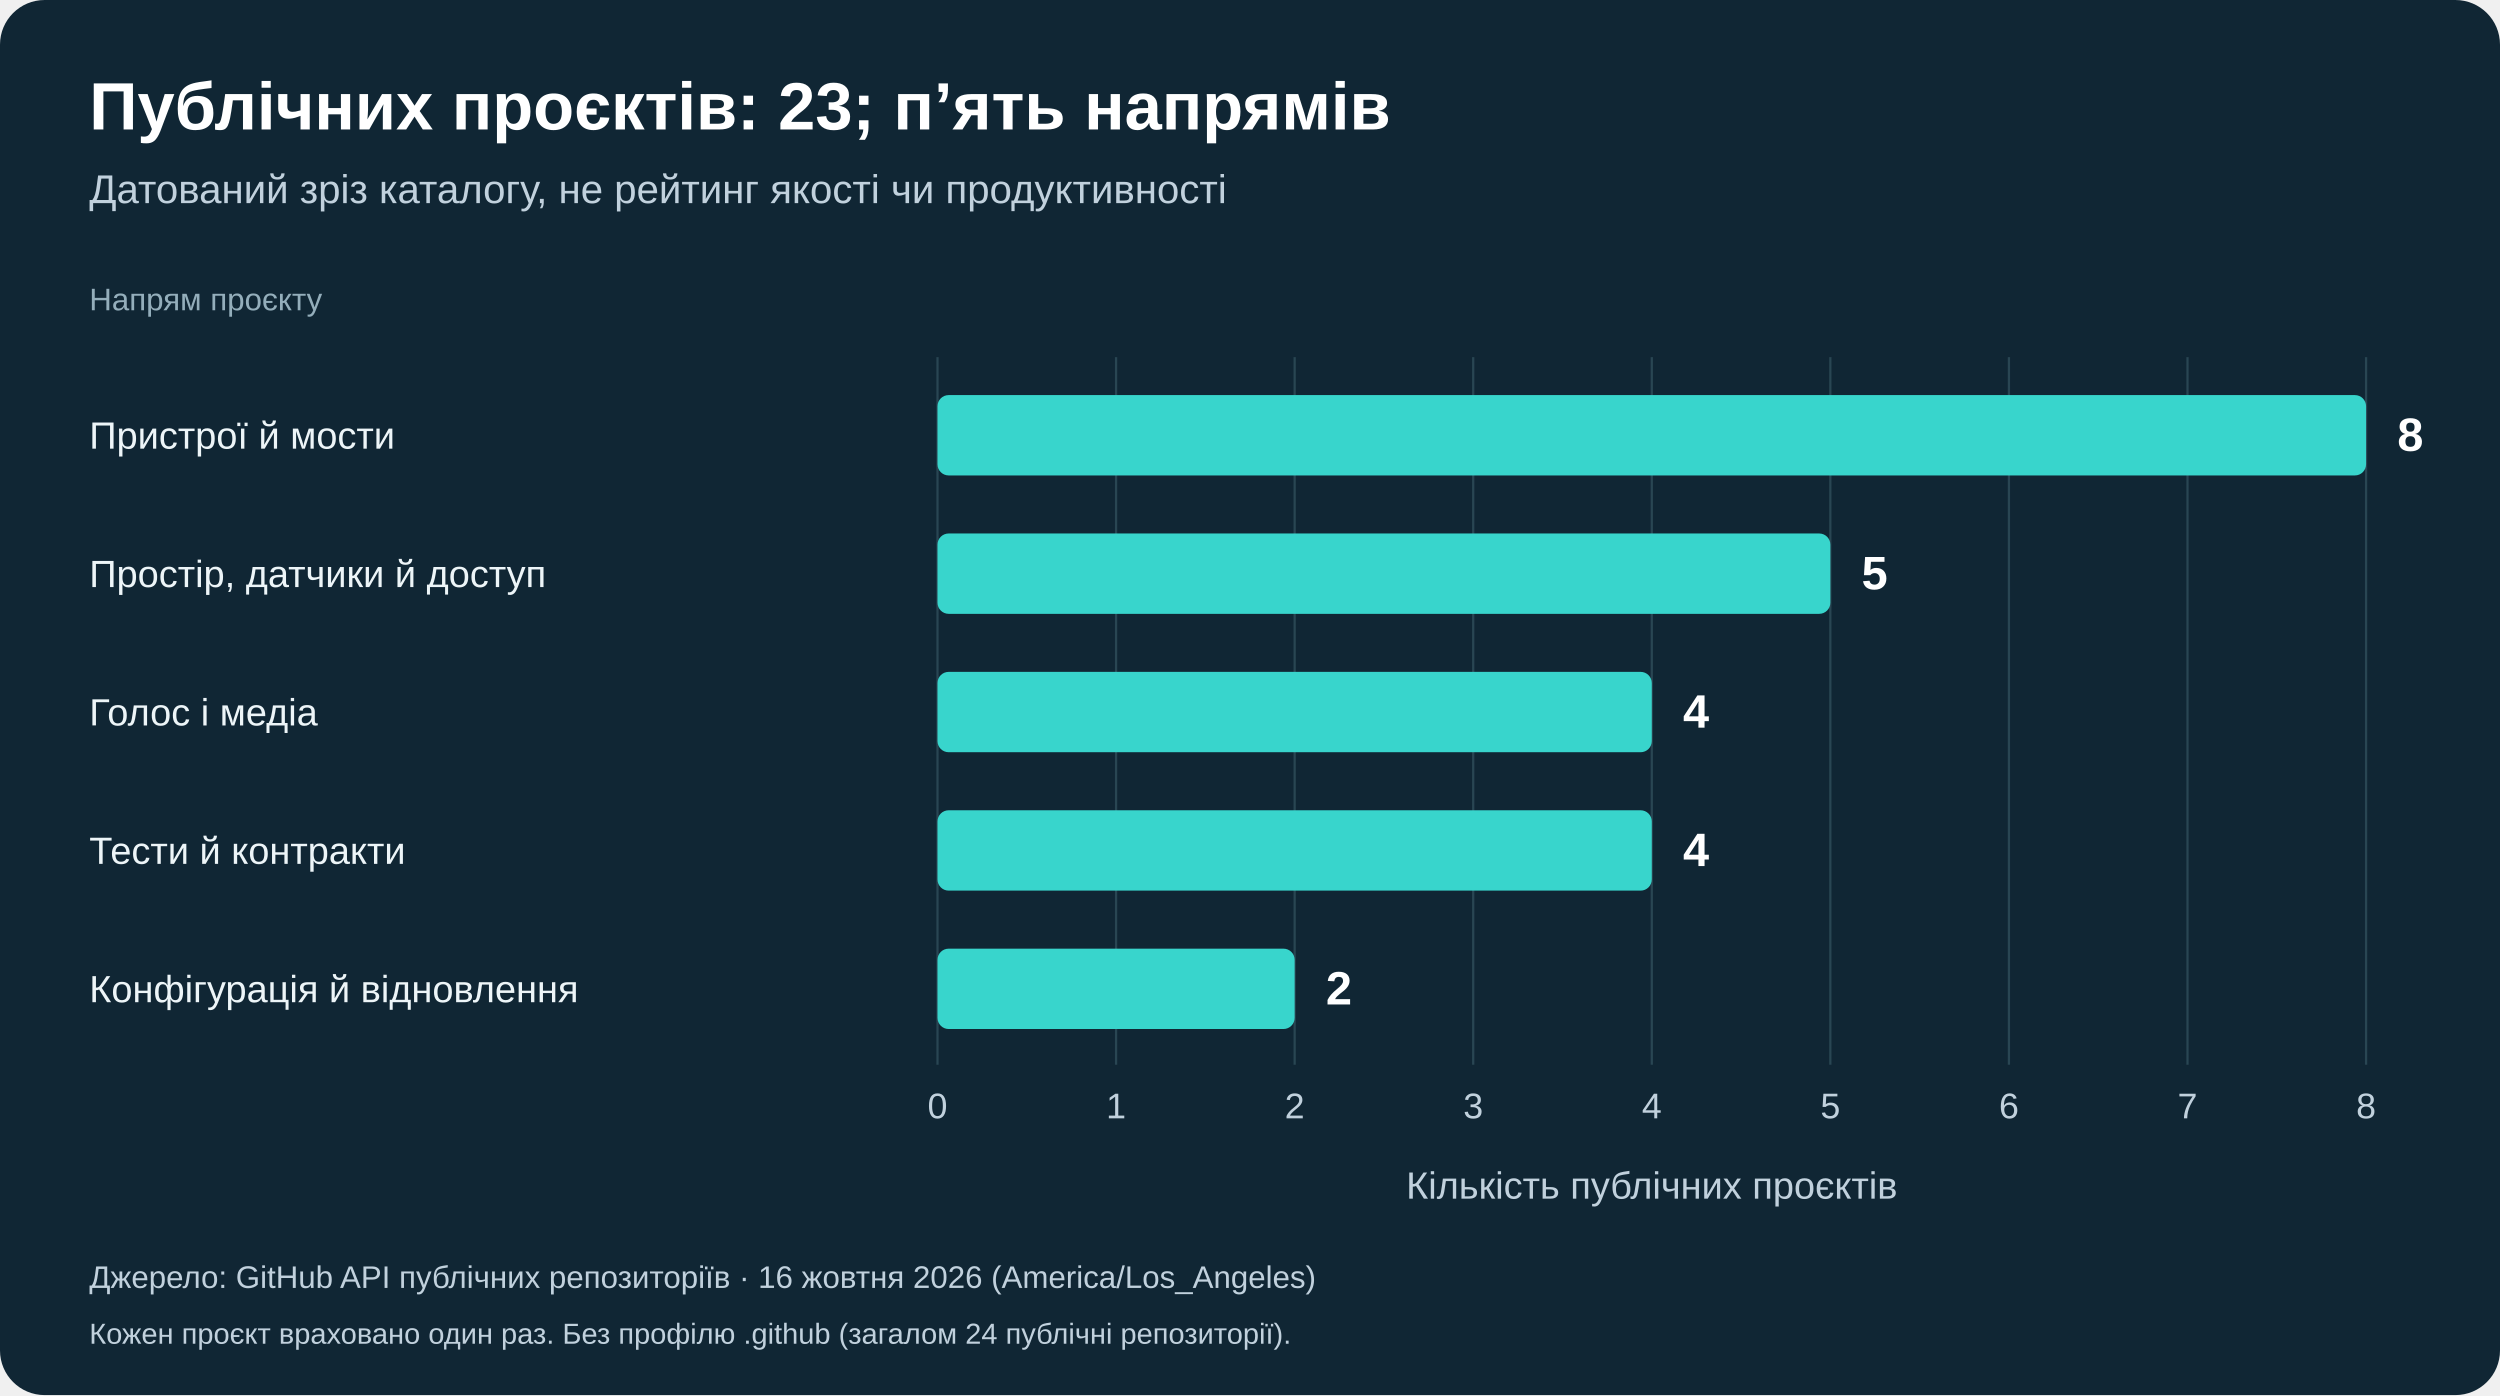
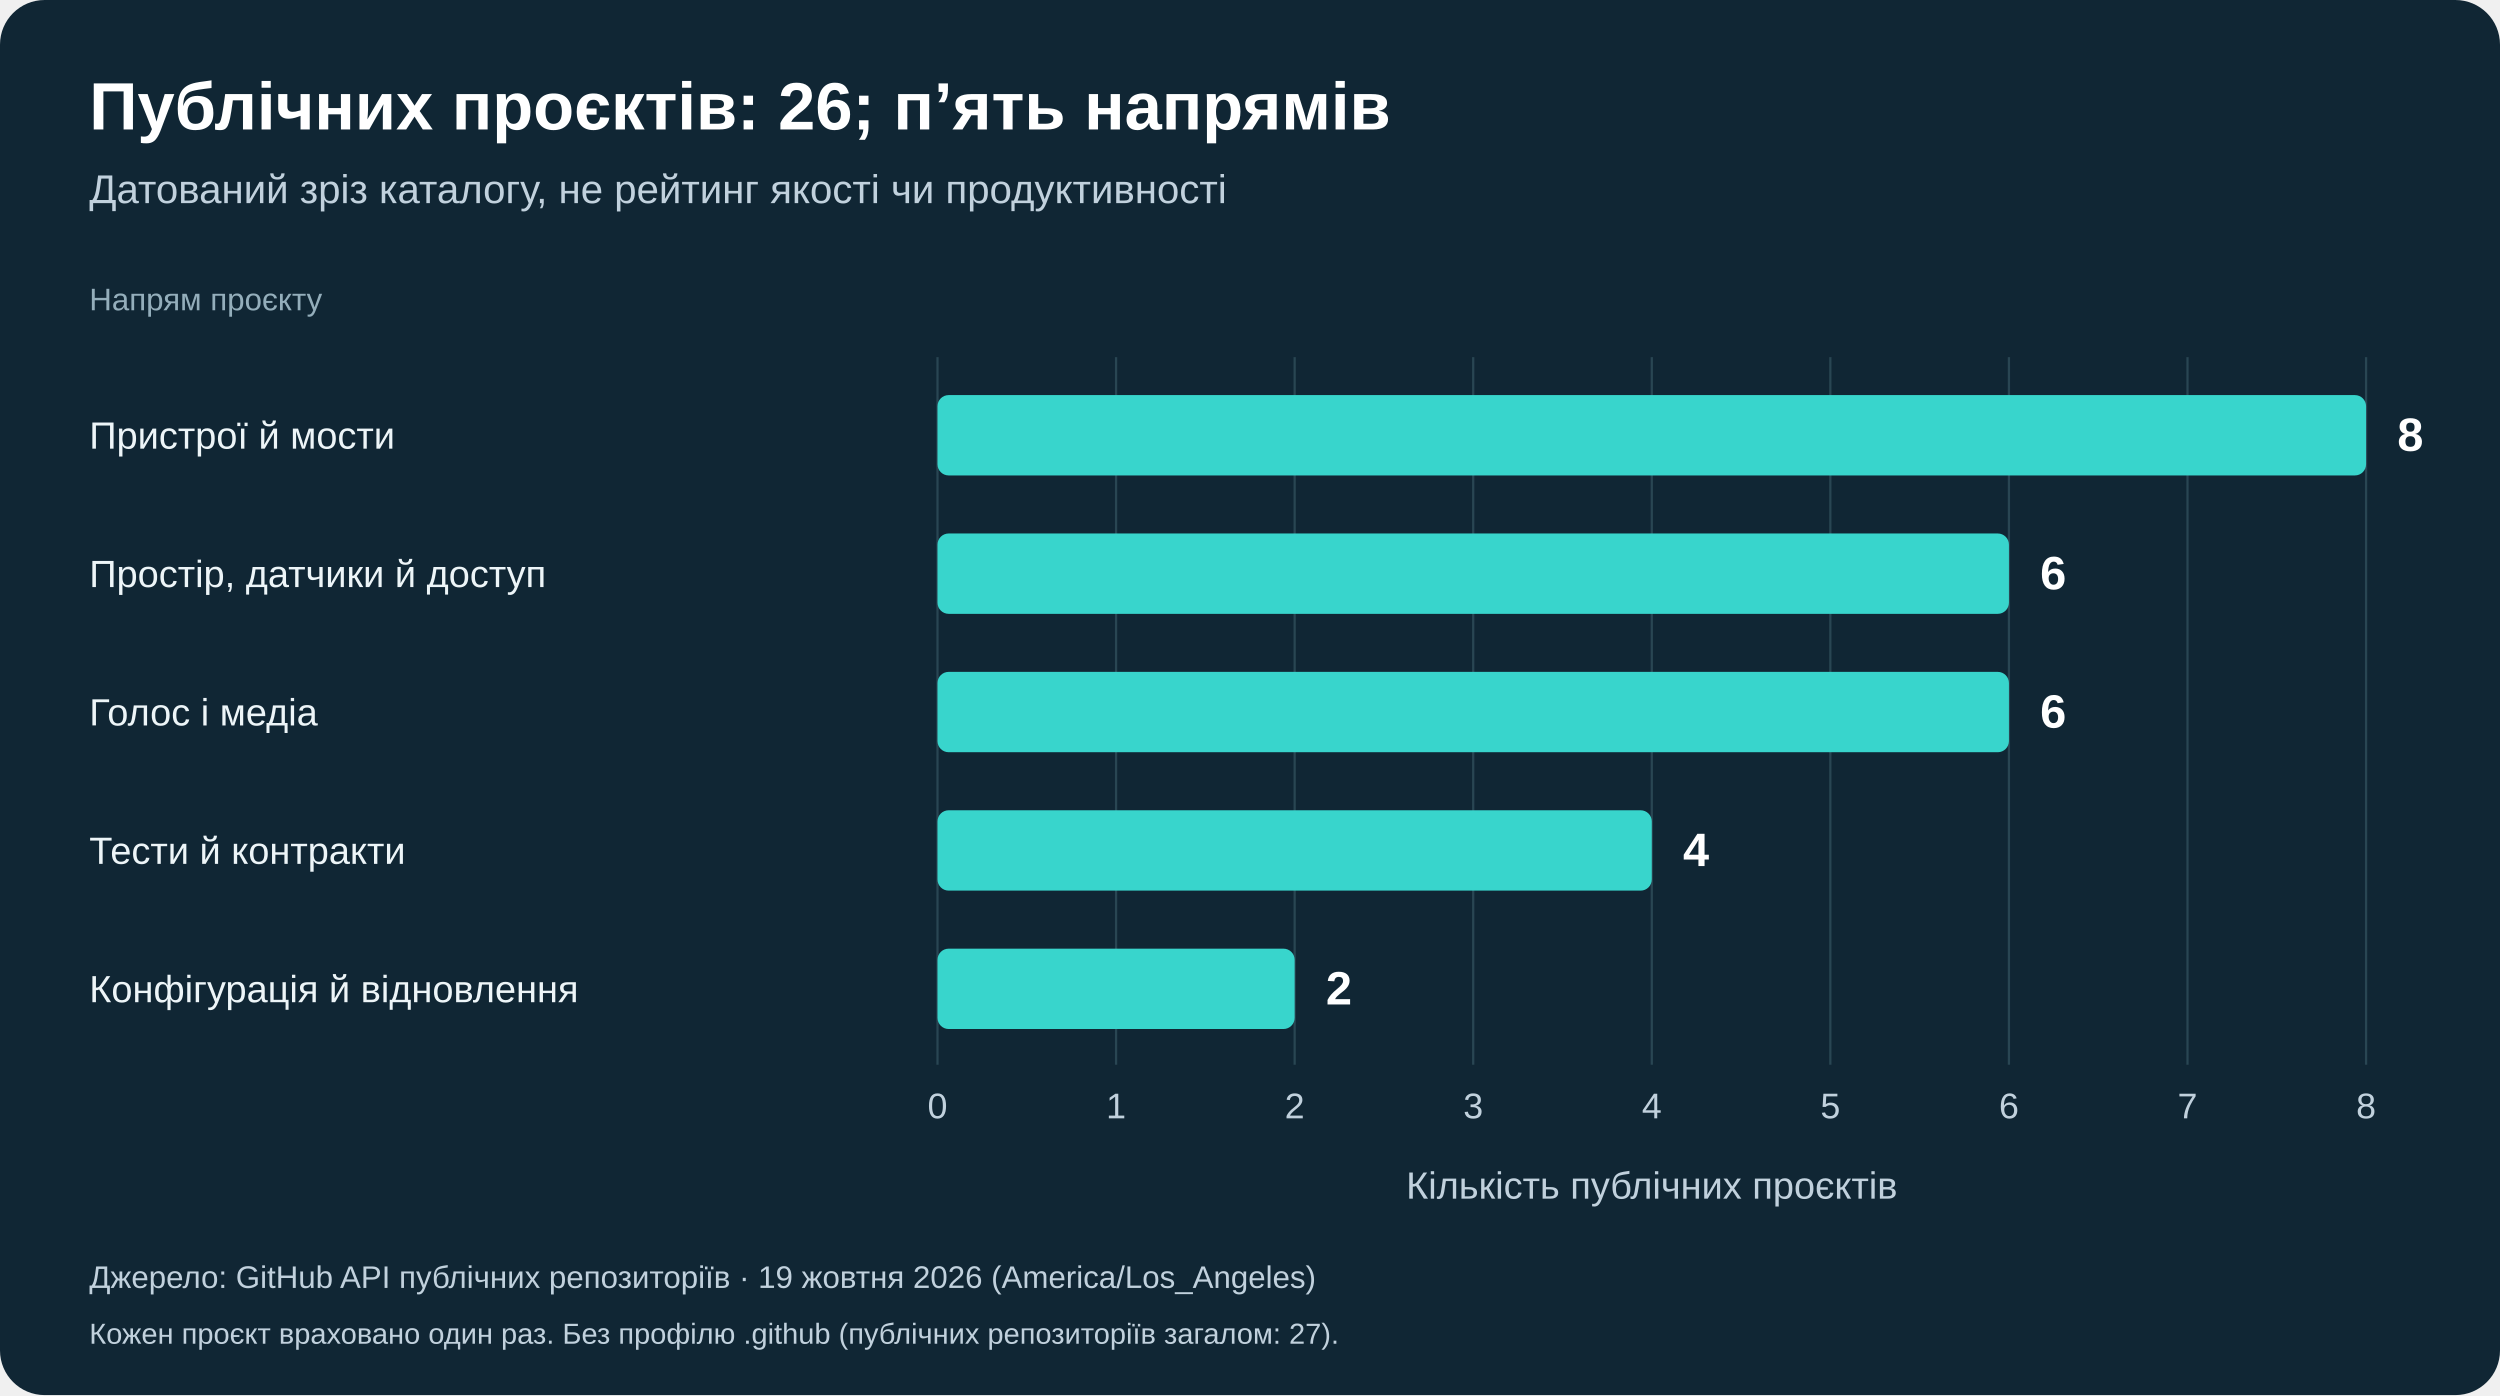
<svg xmlns="http://www.w3.org/2000/svg" width="1120" height="625" viewBox="0 0 1120 625" role="img" aria-labelledby="title desc" lang="uk">
  <rect width="1120" height="625" rx="20" fill="#102634" />
  <g font-family="Arial, Helvetica, sans-serif">
-     <text x="40" y="58" font-size="30" fill="#ffffff" font-weight="700" text-anchor="start">Публічних проєктів: 23; п’ять напрямів</text>
+     <text x="40" y="58" font-size="30" fill="#ffffff" font-weight="700" text-anchor="start">Публічних проєктів: 26; п’ять напрямів</text>
    <text x="40" y="91" font-size="18" fill="#c1d1dd" font-weight="400" text-anchor="start">Датований зріз каталогу, не рейтинг якості чи продуктивності</text>
    <text x="40" y="139" font-size="14" fill="#94aebb" font-weight="400" text-anchor="start">Напрям проєкту</text>
    <line x1="420" y1="160" x2="420" y2="477" stroke="#294653" />
    <text x="420" y="501" font-size="16" fill="#c1d1dd" font-weight="400" text-anchor="middle">0</text>
    <line x1="500" y1="160" x2="500" y2="477" stroke="#294653" />
    <text x="500" y="501" font-size="16" fill="#c1d1dd" font-weight="400" text-anchor="middle">1</text>
    <line x1="580" y1="160" x2="580" y2="477" stroke="#294653" />
    <text x="580" y="501" font-size="16" fill="#c1d1dd" font-weight="400" text-anchor="middle">2</text>
    <line x1="660" y1="160" x2="660" y2="477" stroke="#294653" />
    <text x="660" y="501" font-size="16" fill="#c1d1dd" font-weight="400" text-anchor="middle">3</text>
    <line x1="740" y1="160" x2="740" y2="477" stroke="#294653" />
    <text x="740" y="501" font-size="16" fill="#c1d1dd" font-weight="400" text-anchor="middle">4</text>
    <line x1="820" y1="160" x2="820" y2="477" stroke="#294653" />
    <text x="820" y="501" font-size="16" fill="#c1d1dd" font-weight="400" text-anchor="middle">5</text>
    <line x1="900" y1="160" x2="900" y2="477" stroke="#294653" />
    <text x="900" y="501" font-size="16" fill="#c1d1dd" font-weight="400" text-anchor="middle">6</text>
    <line x1="980" y1="160" x2="980" y2="477" stroke="#294653" />
    <text x="980" y="501" font-size="16" fill="#c1d1dd" font-weight="400" text-anchor="middle">7</text>
    <line x1="1060" y1="160" x2="1060" y2="477" stroke="#294653" />
    <text x="1060" y="501" font-size="16" fill="#c1d1dd" font-weight="400" text-anchor="middle">8</text>
    <text x="40" y="201" font-size="17" fill="#edf5f8" font-weight="400" text-anchor="start">Пристрої й мости</text>
    <rect x="420" y="177" width="640" height="36" rx="5" fill="#38d5cc" />
    <text x="1074" y="202" font-size="21" fill="#ffffff" font-weight="700" text-anchor="start">8</text>
    <text x="40" y="263" font-size="17" fill="#edf5f8" font-weight="400" text-anchor="start">Простір, датчики й доступ</text>
-     <rect x="420" y="239" width="400" height="36" rx="5" fill="#38d5cc" />
-     <text x="834" y="264" font-size="21" fill="#ffffff" font-weight="700" text-anchor="start">5</text>
+     <rect x="420" y="239" width="480" height="36" rx="5" fill="#38d5cc" />
+     <text x="914" y="264" font-size="21" fill="#ffffff" font-weight="700" text-anchor="start">6</text>
    <text x="40" y="325" font-size="17" fill="#edf5f8" font-weight="400" text-anchor="start">Голос і медіа</text>
-     <rect x="420" y="301" width="320" height="36" rx="5" fill="#38d5cc" />
-     <text x="754" y="326" font-size="21" fill="#ffffff" font-weight="700" text-anchor="start">4</text>
+     <rect x="420" y="301" width="480" height="36" rx="5" fill="#38d5cc" />
+     <text x="914" y="326" font-size="21" fill="#ffffff" font-weight="700" text-anchor="start">6</text>
    <text x="40" y="387" font-size="17" fill="#edf5f8" font-weight="400" text-anchor="start">Тести й контракти</text>
    <rect x="420" y="363" width="320" height="36" rx="5" fill="#38d5cc" />
    <text x="754" y="388" font-size="21" fill="#ffffff" font-weight="700" text-anchor="start">4</text>
    <text x="40" y="449" font-size="17" fill="#edf5f8" font-weight="400" text-anchor="start">Конфігурація й відновлення</text>
    <rect x="420" y="425" width="160" height="36" rx="5" fill="#38d5cc" />
    <text x="594" y="450" font-size="21" fill="#ffffff" font-weight="700" text-anchor="start">2</text>
    <text x="740" y="537" font-size="17" fill="#c1d1dd" font-weight="400" text-anchor="middle">Кількість публічних проєктів</text>
-     <text x="40" y="577" font-size="14" fill="#c1d1dd" font-weight="400" text-anchor="start">Джерело: GitHub API публічних репозиторіїв · 16 жовтня 2026 (America/Los_Angeles)</text>
-     <text x="40" y="602" font-size="13" fill="#c1d1dd" font-weight="400" text-anchor="start">Кожен проєкт враховано один раз. Без профілю .github (загалом 24 публічні репозиторії).</text>
+     <text x="40" y="577" font-size="14" fill="#c1d1dd" font-weight="400" text-anchor="start">Джерело: GitHub API публічних репозиторіїв · 19 жовтня 2026 (America/Los_Angeles)</text>
+     <text x="40" y="602" font-size="13" fill="#c1d1dd" font-weight="400" text-anchor="start">Кожен проєкт враховано один раз. Без профілю .github (публічних репозиторіїв загалом: 27).</text>
  </g>
</svg>
